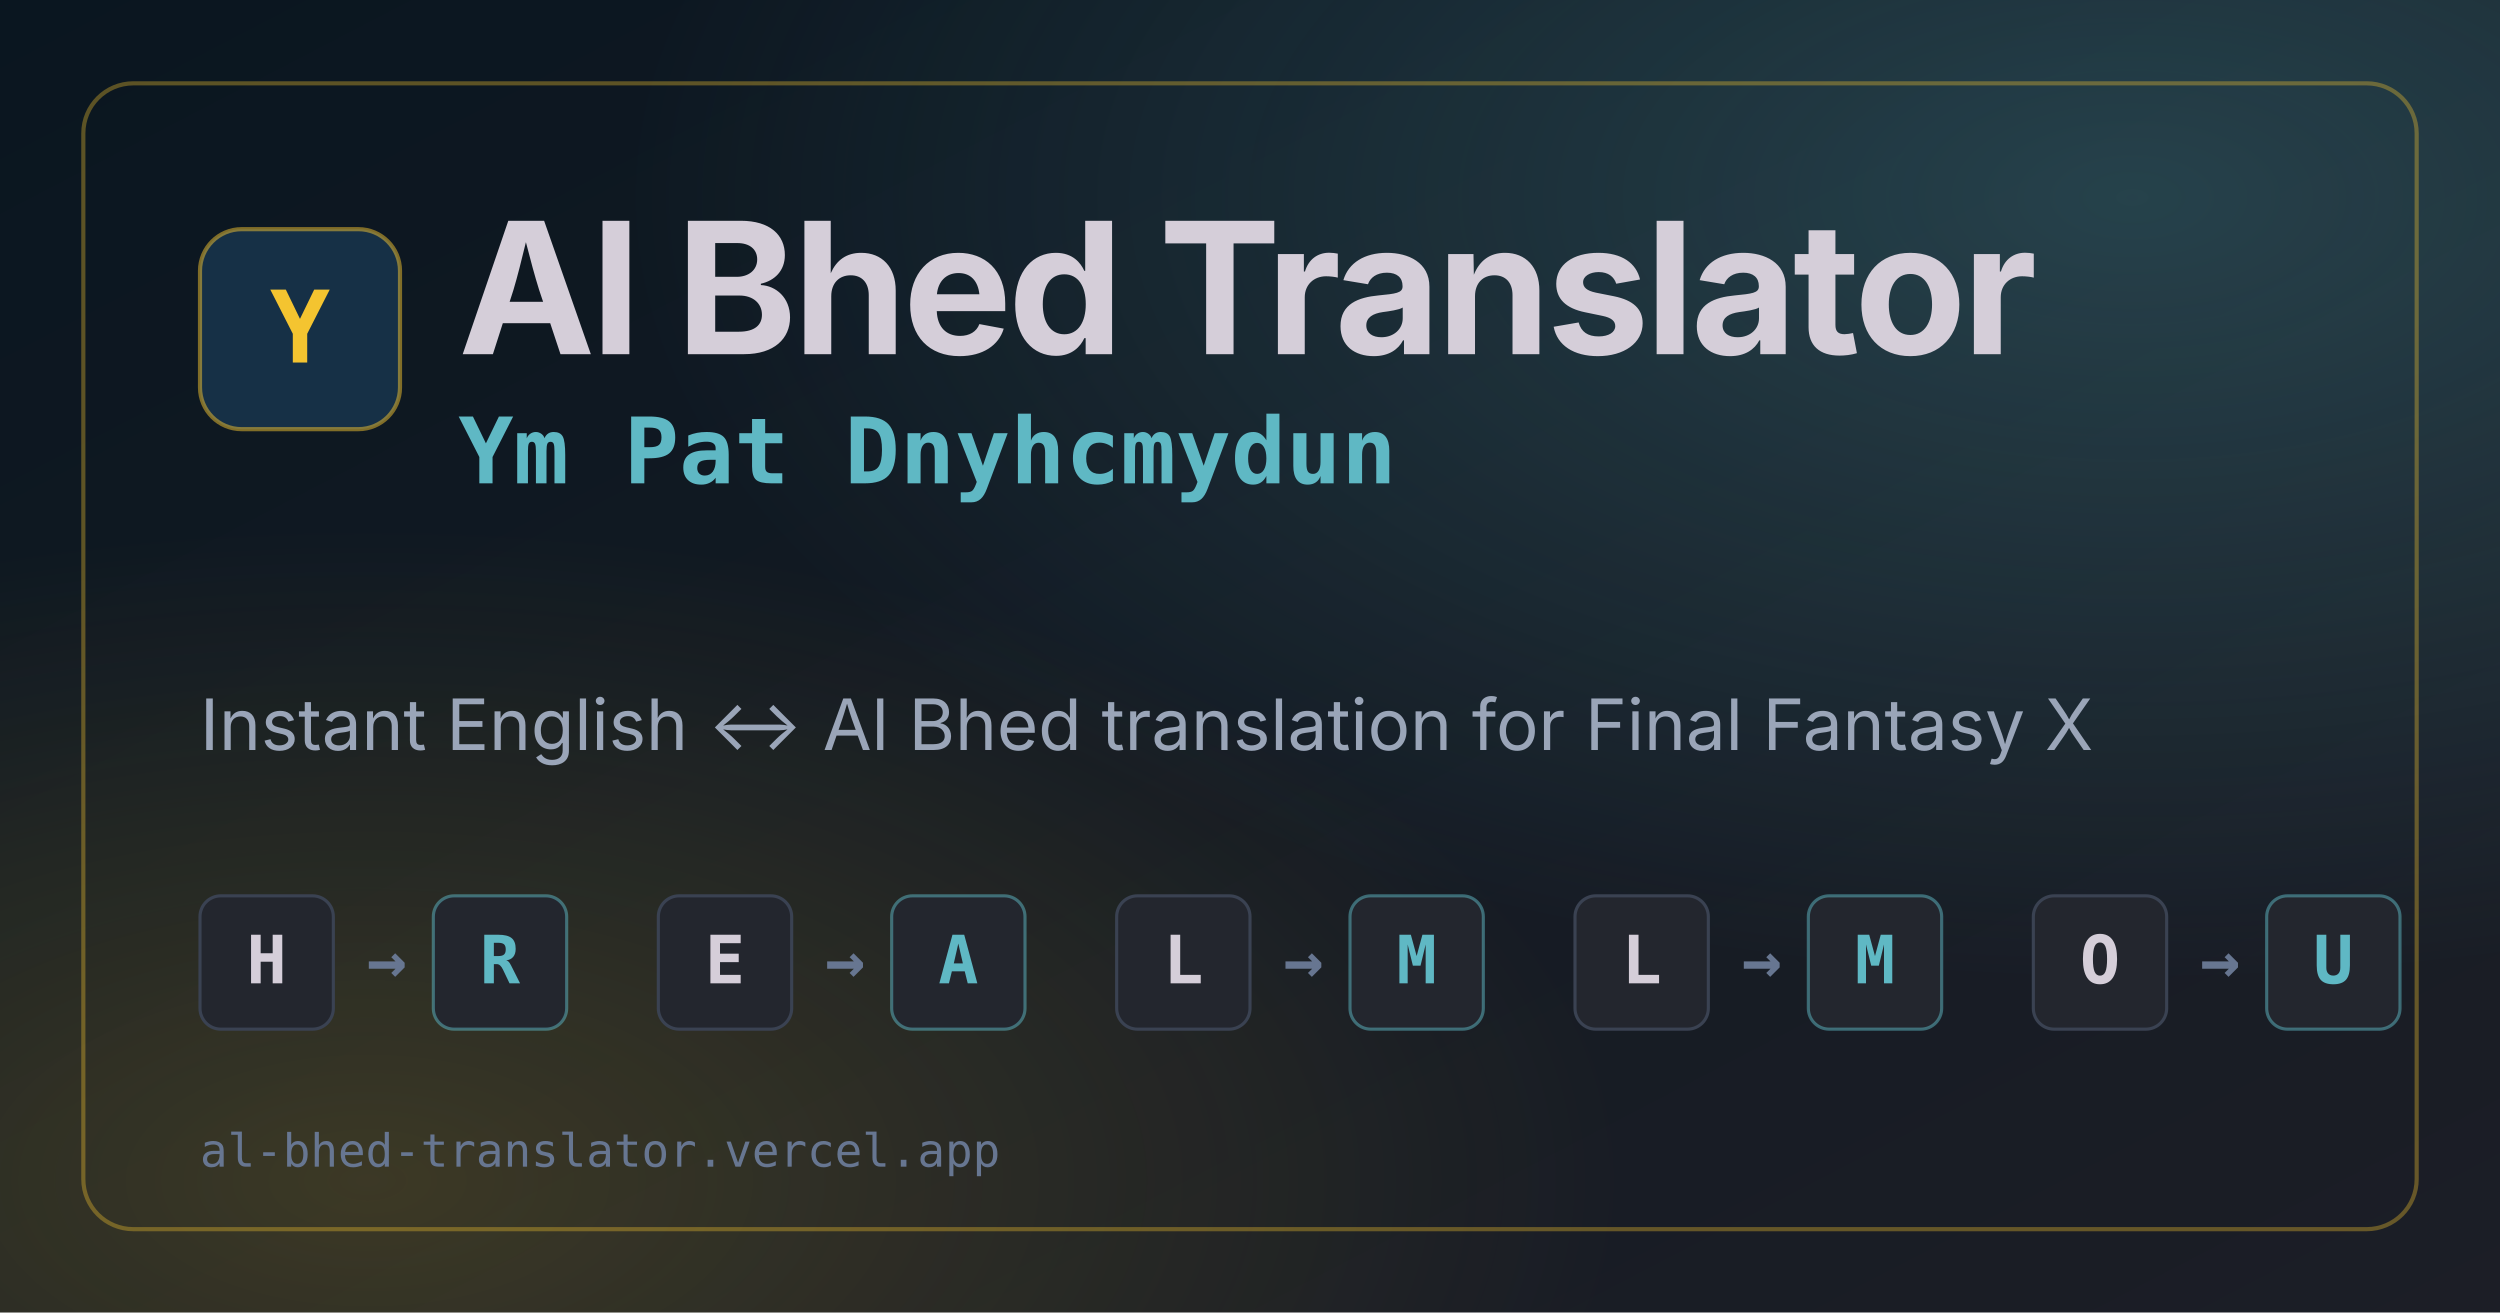
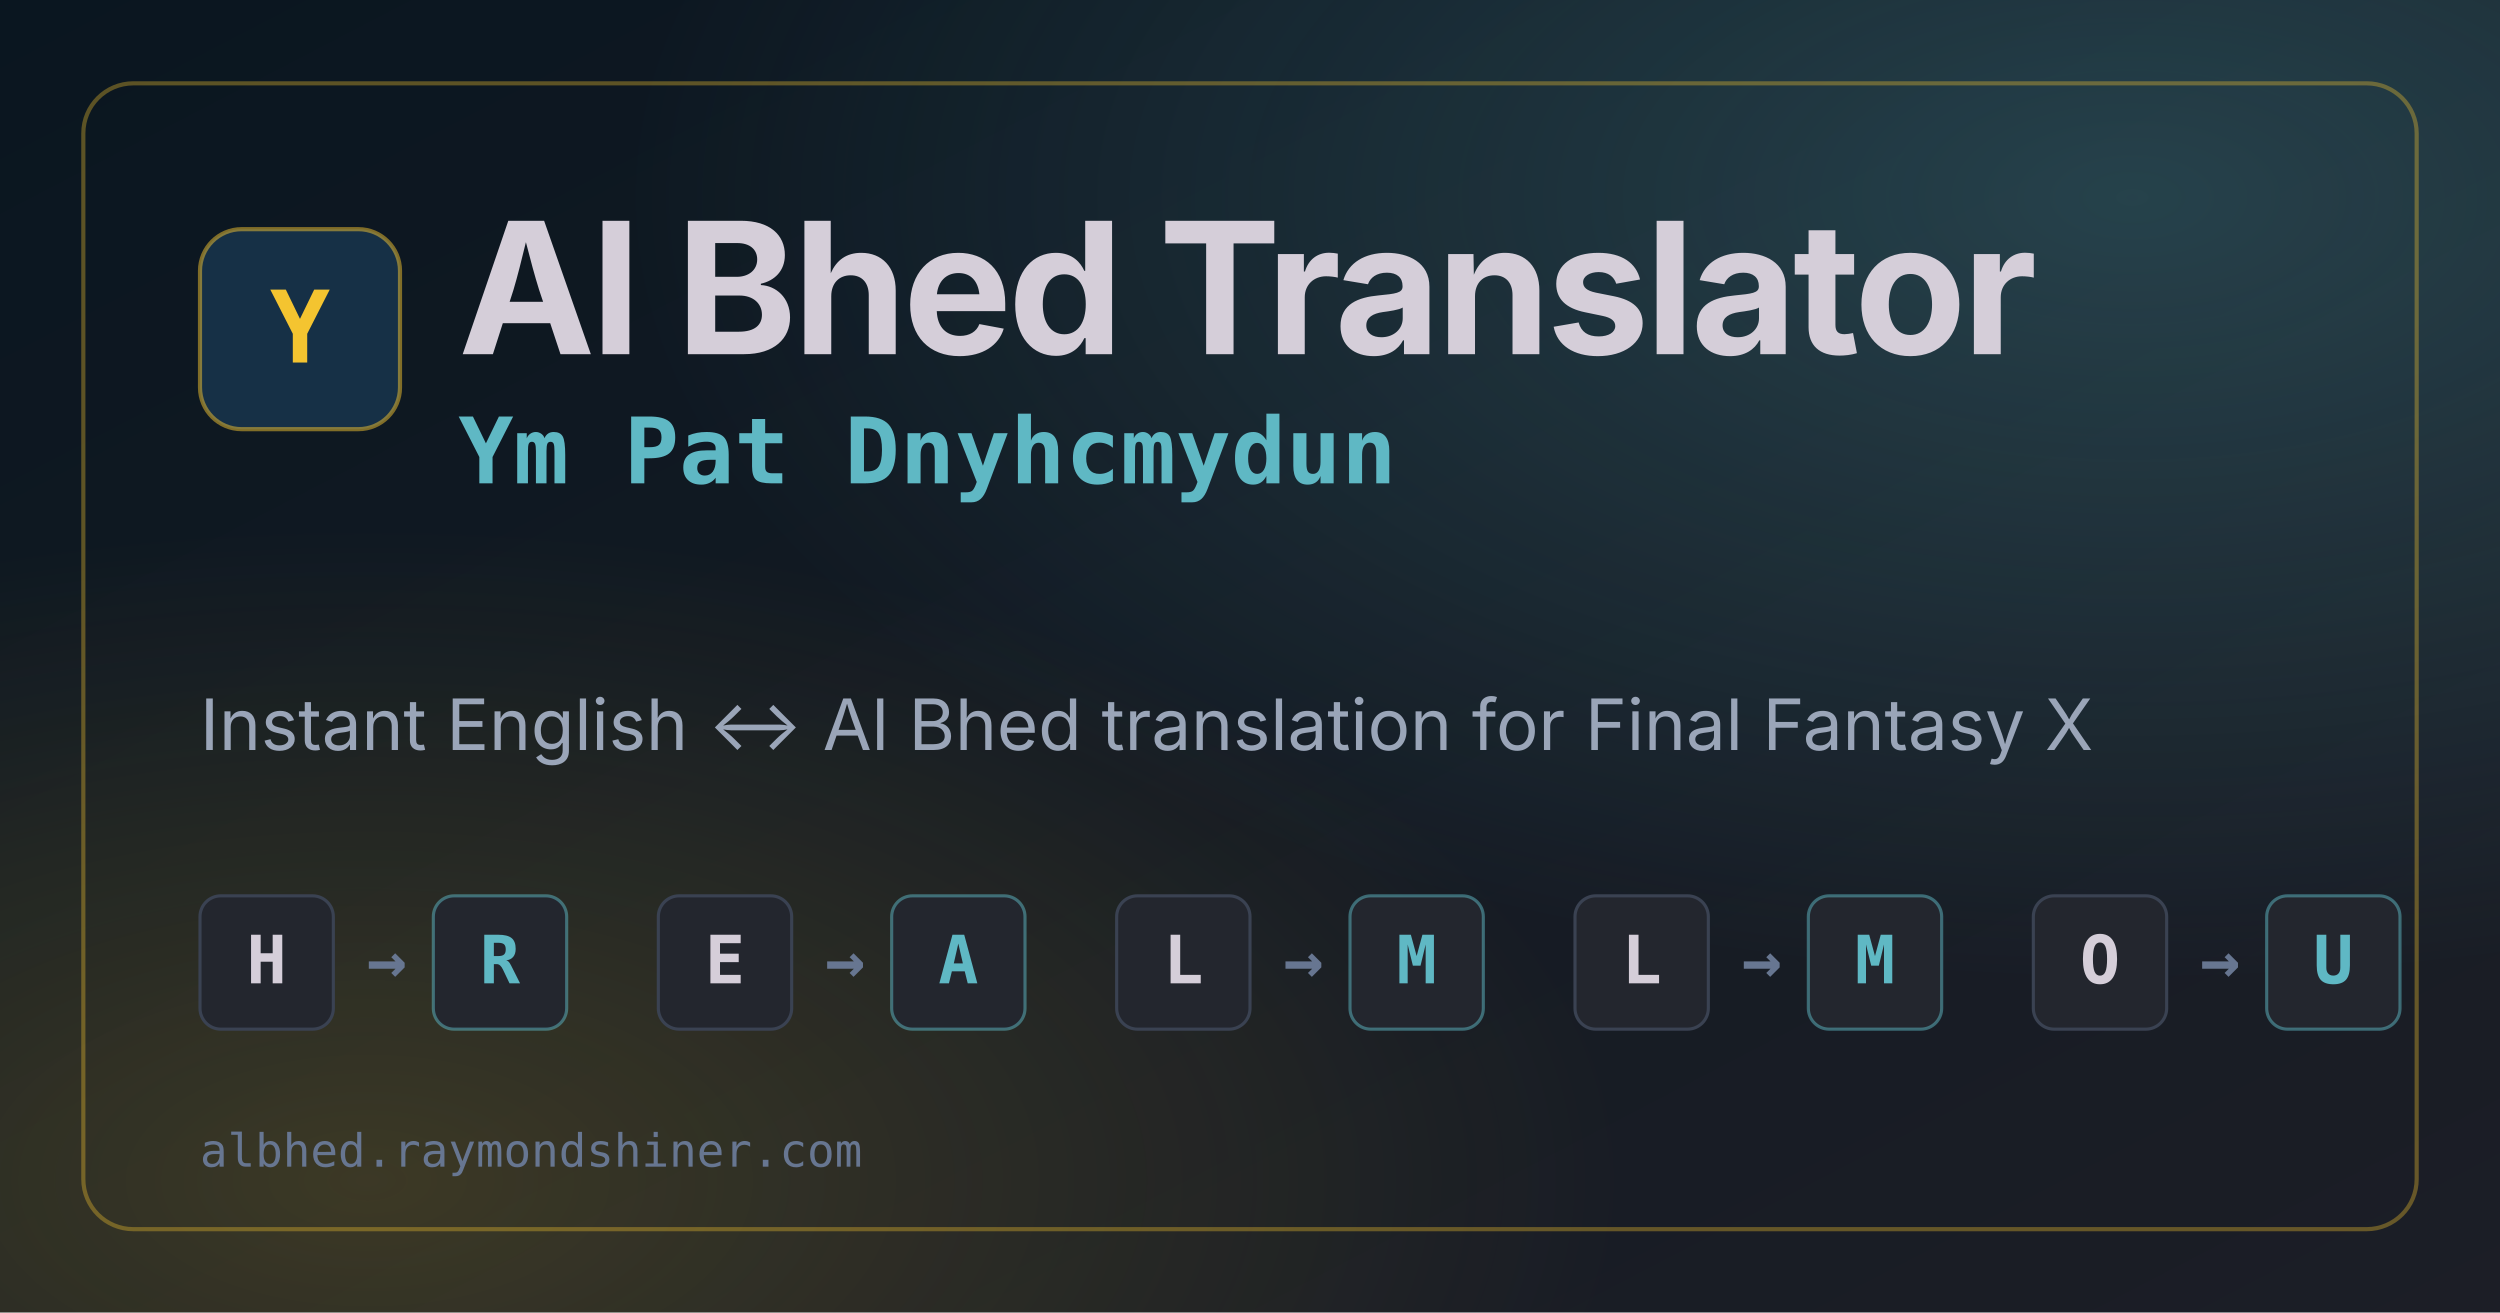
<svg xmlns="http://www.w3.org/2000/svg" width="1200" height="630" viewBox="0 0 1200 630">
  <defs>
    <linearGradient id="bg" x1="0" y1="0" x2="1" y2="1">
      <stop offset="0%" stop-color="#0a1620" />
      <stop offset="100%" stop-color="#1C1E26" />
    </linearGradient>
    <radialGradient id="glow" cx="0.85" cy="0.15" r="0.6">
      <stop offset="0%" stop-color="#5fb8c4" stop-opacity="0.25" />
      <stop offset="100%" stop-color="#5fb8c4" stop-opacity="0" />
    </radialGradient>
    <radialGradient id="glow2" cx="0.15" cy="0.9" r="0.5">
      <stop offset="0%" stop-color="#f4c430" stop-opacity="0.18" />
      <stop offset="100%" stop-color="#f4c430" stop-opacity="0" />
    </radialGradient>
  </defs>
  <rect width="1200" height="630" fill="url(#bg)" />
  <rect width="1200" height="630" fill="url(#glow)" />
  <rect width="1200" height="630" fill="url(#glow2)" />
  <rect x="40" y="40" width="1120" height="550" rx="24" fill="none" stroke="#f4c430" stroke-opacity="0.35" stroke-width="2" />
  <g transform="translate(96, 110)">
    <rect width="96" height="96" rx="20" fill="#163046" stroke="#f4c430" stroke-opacity="0.5" stroke-width="2" />
    <text x="48" y="64" text-anchor="middle" font-family="'JetBrains Mono', monospace" font-size="48" font-weight="700" fill="#f4c430">Y</text>
  </g>
  <text x="220" y="170" font-family="'Geist', 'Inter', system-ui, sans-serif" font-size="88" font-weight="700" fill="#D5CED9" letter-spacing="-2">
    Al Bhed Translator
  </text>
  <text x="220" y="232" font-family="'JetBrains Mono', monospace" font-size="44" font-weight="600" fill="#5fb8c4">
    Ym Pat Dnyhcmydun
  </text>
  <text x="96" y="360" font-family="'Geist', 'Inter', system-ui, sans-serif" font-size="34" font-weight="400" fill="#9aa5b8">
    Instant English ↔ Al Bhed translation for Final Fantasy X
  </text>
  <g transform="translate(96, 430)" font-family="'JetBrains Mono', monospace" font-size="32" font-weight="600">
    <g>
      <rect x="0" y="0" width="64" height="64" rx="10" fill="#23262E" stroke="#3a4252" stroke-width="1.5" />
      <text x="32" y="42" text-anchor="middle" fill="#D5CED9">H</text>
    </g>
    <text x="80" y="42" fill="#677691">→</text>
    <g transform="translate(112, 0)">
      <rect x="0" y="0" width="64" height="64" rx="10" fill="#23262E" stroke="#5fb8c4" stroke-opacity="0.5" stroke-width="1.5" />
      <text x="32" y="42" text-anchor="middle" fill="#5fb8c4">R</text>
    </g>
    <g transform="translate(220, 0)">
      <rect x="0" y="0" width="64" height="64" rx="10" fill="#23262E" stroke="#3a4252" stroke-width="1.5" />
      <text x="32" y="42" text-anchor="middle" fill="#D5CED9">E</text>
    </g>
    <text x="300" y="42" fill="#677691">→</text>
    <g transform="translate(332, 0)">
      <rect x="0" y="0" width="64" height="64" rx="10" fill="#23262E" stroke="#5fb8c4" stroke-opacity="0.5" stroke-width="1.5" />
      <text x="32" y="42" text-anchor="middle" fill="#5fb8c4">A</text>
    </g>
    <g transform="translate(440, 0)">
      <rect x="0" y="0" width="64" height="64" rx="10" fill="#23262E" stroke="#3a4252" stroke-width="1.5" />
      <text x="32" y="42" text-anchor="middle" fill="#D5CED9">L</text>
    </g>
    <text x="520" y="42" fill="#677691">→</text>
    <g transform="translate(552, 0)">
      <rect x="0" y="0" width="64" height="64" rx="10" fill="#23262E" stroke="#5fb8c4" stroke-opacity="0.5" stroke-width="1.5" />
      <text x="32" y="42" text-anchor="middle" fill="#5fb8c4">M</text>
    </g>
    <g transform="translate(660, 0)">
      <rect x="0" y="0" width="64" height="64" rx="10" fill="#23262E" stroke="#3a4252" stroke-width="1.5" />
      <text x="32" y="42" text-anchor="middle" fill="#D5CED9">L</text>
    </g>
    <text x="740" y="42" fill="#677691">→</text>
    <g transform="translate(772, 0)">
      <rect x="0" y="0" width="64" height="64" rx="10" fill="#23262E" stroke="#5fb8c4" stroke-opacity="0.5" stroke-width="1.5" />
      <text x="32" y="42" text-anchor="middle" fill="#5fb8c4">M</text>
    </g>
    <g transform="translate(880, 0)">
      <rect x="0" y="0" width="64" height="64" rx="10" fill="#23262E" stroke="#3a4252" stroke-width="1.5" />
      <text x="32" y="42" text-anchor="middle" fill="#D5CED9">O</text>
    </g>
    <text x="960" y="42" fill="#677691">→</text>
    <g transform="translate(992, 0)">
      <rect x="0" y="0" width="64" height="64" rx="10" fill="#23262E" stroke="#5fb8c4" stroke-opacity="0.5" stroke-width="1.5" />
      <text x="32" y="42" text-anchor="middle" fill="#5fb8c4">U</text>
    </g>
  </g>
  <text x="96" y="560" font-family="'JetBrains Mono', monospace" font-size="22" font-weight="500" fill="#677691">
-     al-bhed-translator.vercel.app
+     albhed.raymondshiner.com
  </text>
</svg>
